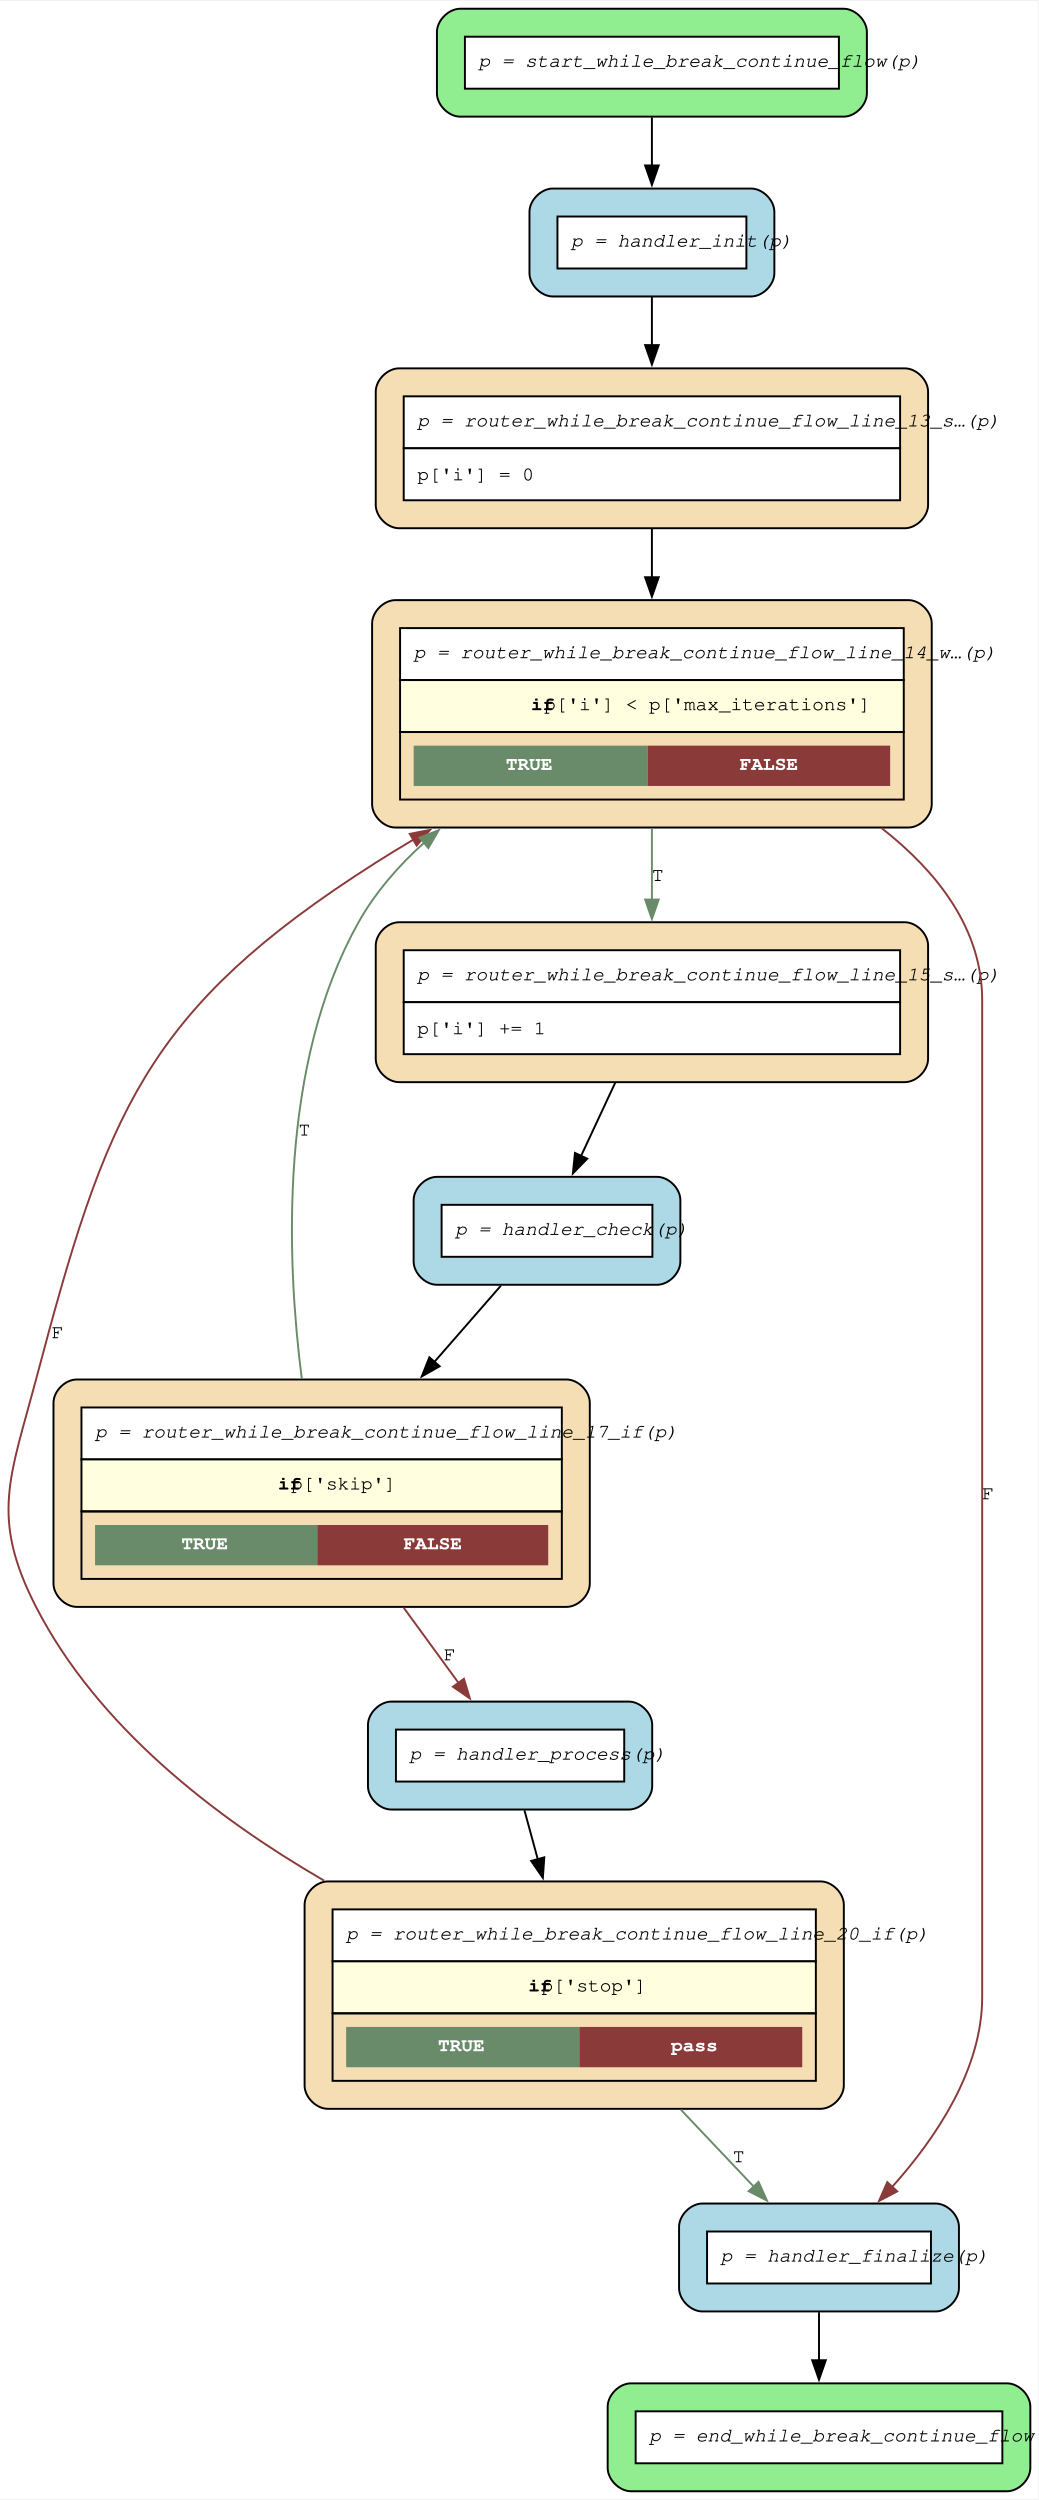
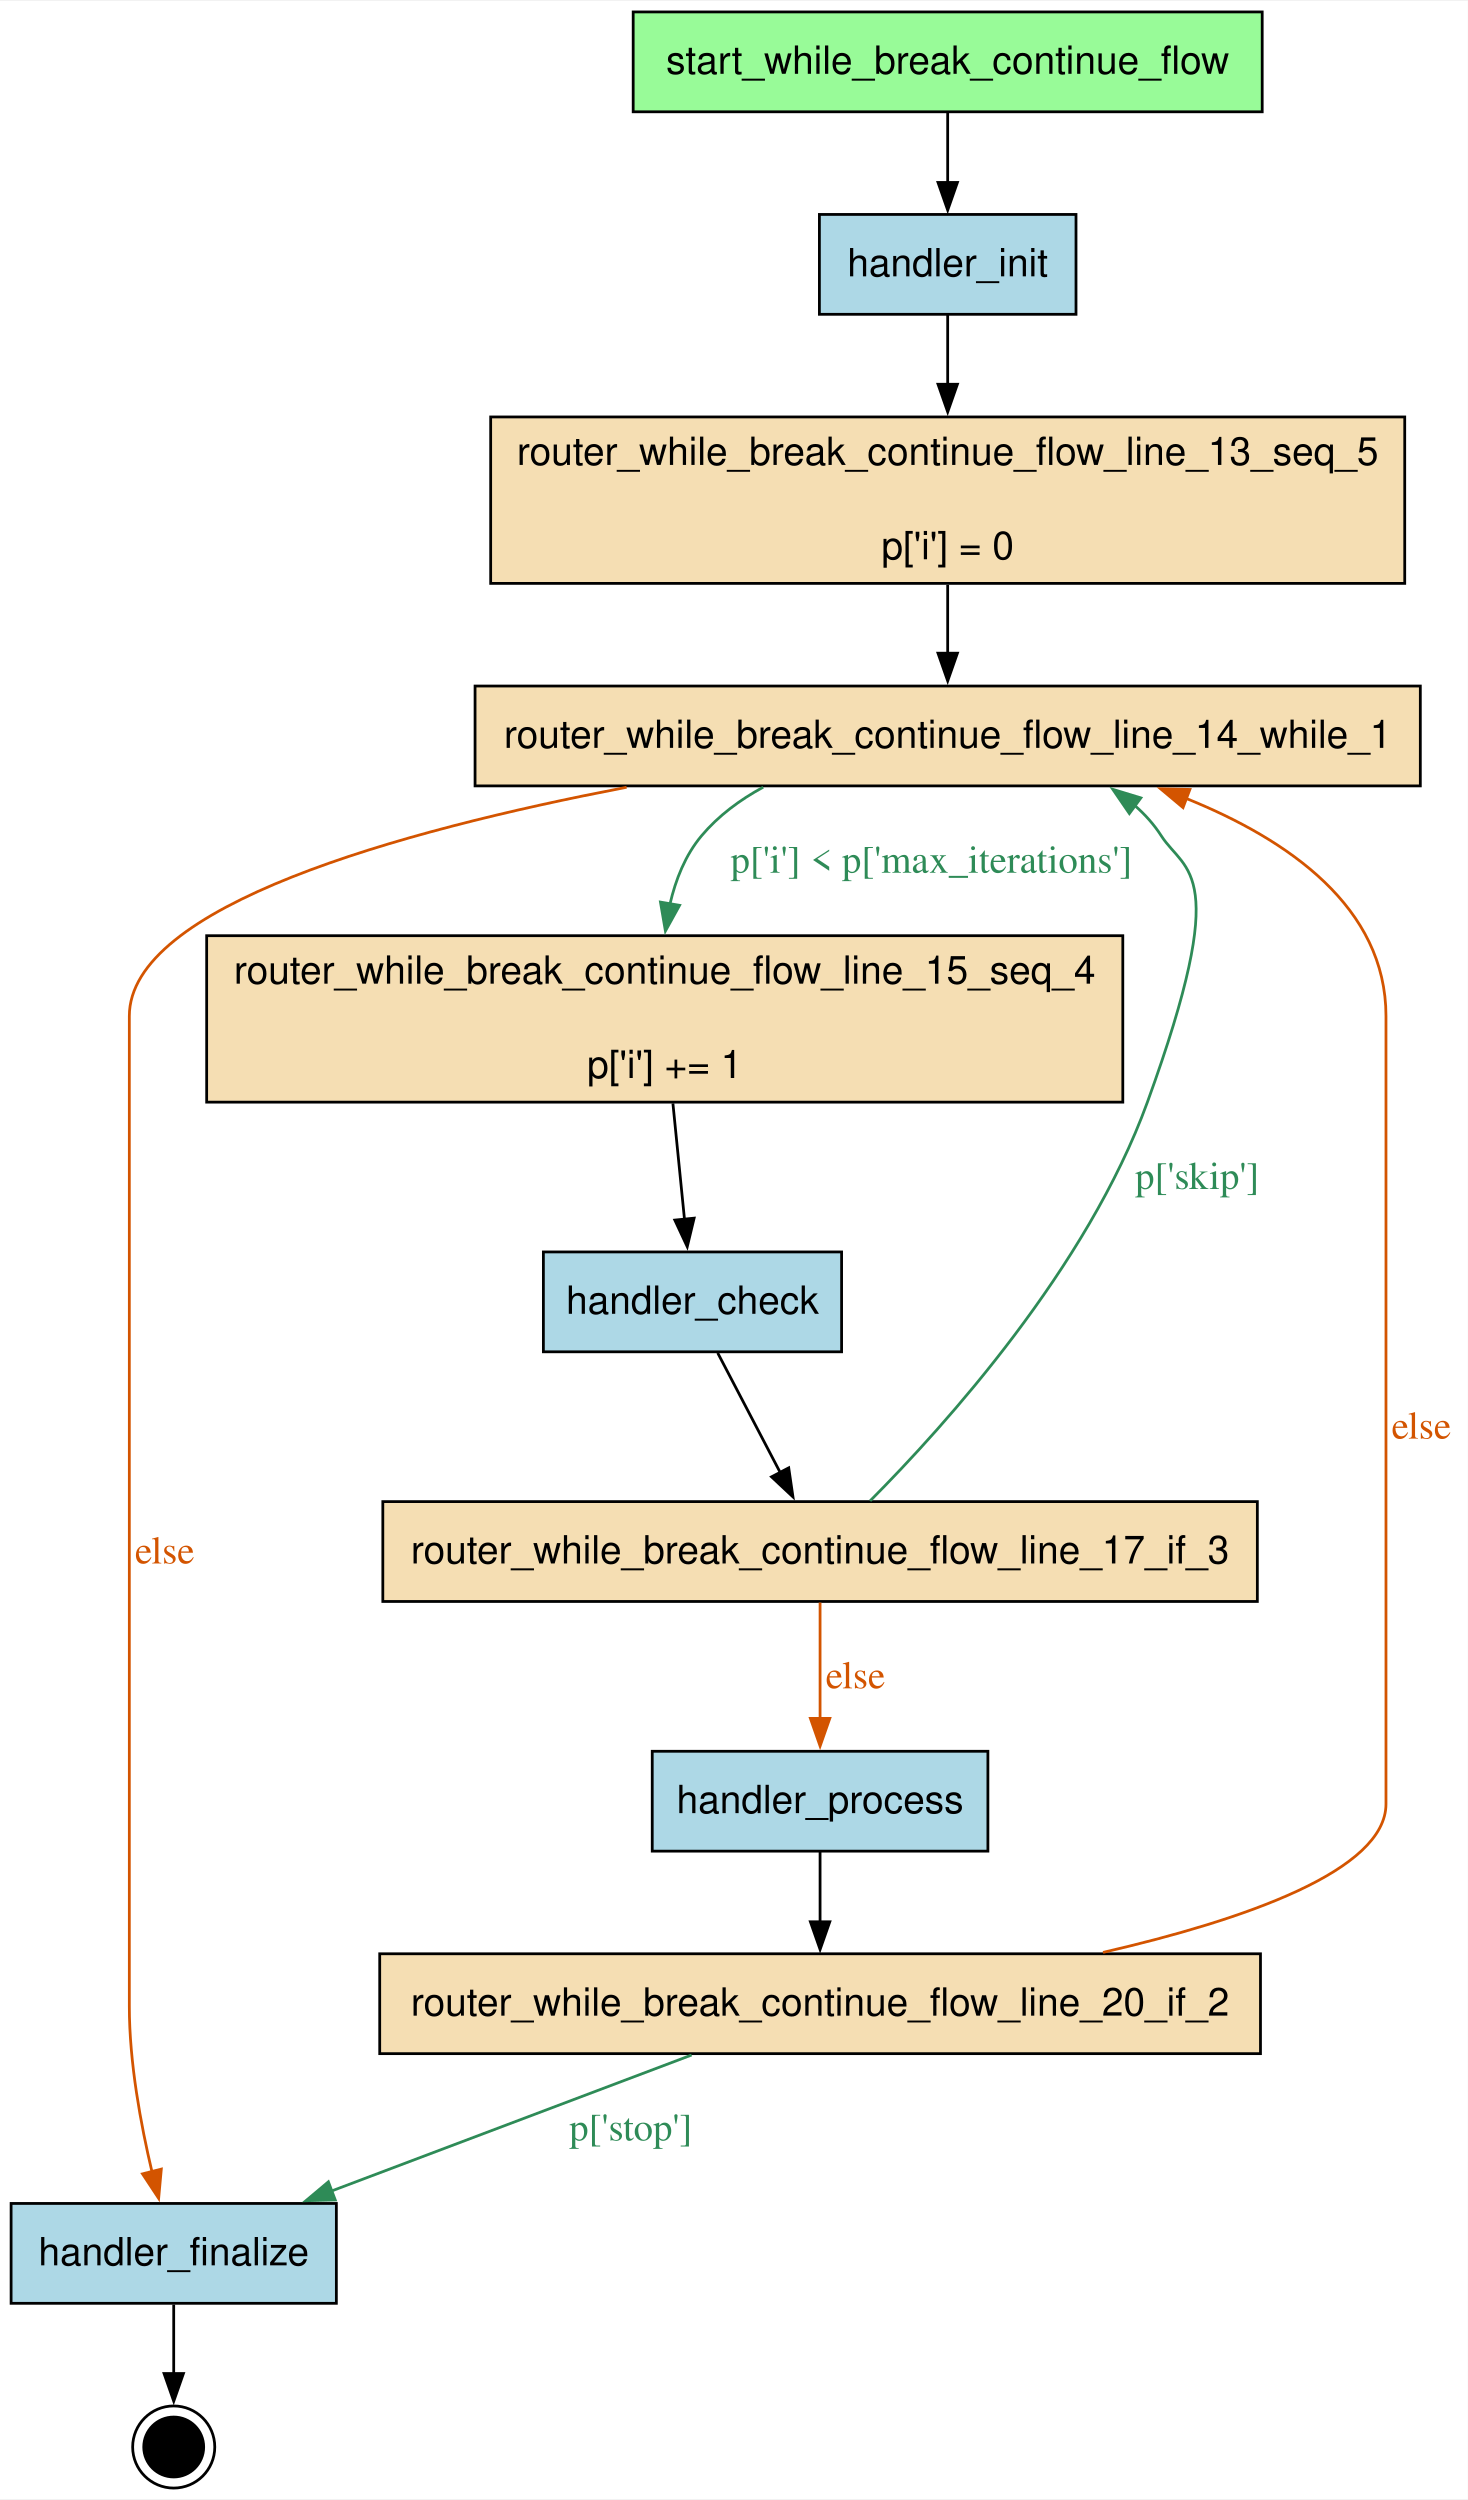
- <svg xmlns="http://www.w3.org/2000/svg" width="534pt" height="1286pt" viewBox="0.00 0.00 534.33 1285.80">
-   <g id="graph0" class="graph" transform="scale(1 1) rotate(0) translate(4 1281.8)">
-     <polygon fill="white" stroke="none" points="-4,4 -4,-1281.8 530.33,-1281.8 530.33,4 -4,4" />
+ <svg xmlns="http://www.w3.org/2000/svg" width="529pt" height="901pt" viewBox="0.00 0.00 529.12 900.60">
+   <g id="graph0" class="graph" transform="scale(1 1) rotate(0) translate(4 896.6)">
+     <polygon fill="white" stroke="none" points="-4,4 -4,-896.6 525.12,-896.6 525.12,4 -4,4" />
    <g id="node1" class="node">
-       <path fill="lightgreen" stroke="black" d="M430.2,-1277.8C430.2,-1277.8 232.9,-1277.8 232.9,-1277.8 226.9,-1277.8 220.9,-1271.8 220.9,-1265.8 220.9,-1265.8 220.9,-1234.25 220.9,-1234.25 220.9,-1228.25 226.9,-1222.25 232.9,-1222.25 232.9,-1222.25 430.2,-1222.25 430.2,-1222.25 436.2,-1222.25 442.2,-1228.25 442.2,-1234.25 442.2,-1234.25 442.2,-1265.8 442.2,-1265.8 442.2,-1271.8 436.2,-1277.8 430.2,-1277.8" />
-       <polygon fill="white" stroke="none" points="235.3,-1236.65 235.3,-1263.4 427.8,-1263.4 427.8,-1236.65 235.3,-1236.65" />
-       <polygon fill="none" stroke="black" points="235.3,-1236.65 235.3,-1263.4 427.8,-1263.4 427.8,-1236.65 235.3,-1236.65" />
-       <text text-anchor="start" x="242.3" y="-1247.9" font-family="Courier,monospace" font-style="italic" font-size="10.00">p = start_while_break_continue_flow(p)</text>
+       <polygon fill="palegreen" stroke="black" points="451,-892.6 224.25,-892.6 224.25,-856.6 451,-856.6 451,-892.6" />
+       <text text-anchor="middle" x="337.62" y="-870.3" font-family="Helvetica,sans-Serif" font-size="14.00">start_while_break_continue_flow</text>
+     </g>
+     <g id="node4" class="node">
+       <polygon fill="lightblue" stroke="black" points="383.88,-819.6 291.38,-819.6 291.38,-783.6 383.88,-783.6 383.88,-819.6" />
+       <text text-anchor="middle" x="337.62" y="-797.3" font-family="Helvetica,sans-Serif" font-size="14.00">handler_init</text>
+     </g>
+     <g id="edge1" class="edge">
+       <path fill="none" stroke="black" d="M337.62,-856.41C337.62,-848.83 337.62,-839.7 337.62,-831.14" />
+       <polygon fill="black" stroke="black" points="341.13,-831.14 337.63,-821.14 334.13,-831.14 341.13,-831.14" />
+     </g>
+     <g id="node2" class="node">
+       <polygon fill="lightblue" stroke="black" points="299.38,-445.6 191.88,-445.6 191.88,-409.6 299.38,-409.6 299.38,-445.6" />
+       <text text-anchor="middle" x="245.62" y="-423.3" font-family="Helvetica,sans-Serif" font-size="14.00">handler_check</text>
+     </g>
+     <g id="node9" class="node">
+       <polygon fill="wheat" stroke="black" points="449.25,-355.6 134,-355.6 134,-319.6 449.25,-319.6 449.25,-355.6" />
+       <text text-anchor="middle" x="291.62" y="-333.3" font-family="Helvetica,sans-Serif" font-size="14.00">router_while_break_continue_flow_line_17_if_3</text>
+     </g>
+     <g id="edge8" class="edge">
+       <path fill="none" stroke="black" d="M254.71,-409.21C261.14,-396.92 269.89,-380.19 277.25,-366.09" />
+       <polygon fill="black" stroke="black" points="280.32,-367.77 281.85,-357.29 274.12,-364.53 280.32,-367.77" />
+     </g>
+     <g id="node3" class="node">
+       <polygon fill="lightblue" stroke="black" points="117.25,-102.6 0,-102.6 0,-66.6 117.25,-66.6 117.25,-102.6" />
+       <text text-anchor="middle" x="58.62" y="-80.3" font-family="Helvetica,sans-Serif" font-size="14.00">handler_finalize</text>
+     </g>
+     <g id="node11" class="node">
+       <ellipse fill="black" stroke="black" cx="58.62" cy="-14.8" rx="10.8" ry="10.8" />
+       <ellipse fill="none" stroke="black" cx="58.62" cy="-14.8" rx="14.8" ry="14.8" />
+     </g>
+     <g id="edge13" class="edge">
+       <path fill="none" stroke="black" d="M58.62,-66.14C58.62,-58.55 58.62,-49.5 58.62,-41.19" />
+       <polygon fill="black" stroke="black" points="62.13,-41.3 58.63,-31.3 55.13,-41.3 62.13,-41.3" />
+     </g>
+     <g id="node6" class="node">
+       <polygon fill="wheat" stroke="black" points="502.38,-746.6 172.88,-746.6 172.88,-686.6 502.38,-686.6 502.38,-746.6" />
+       <text text-anchor="middle" x="337.62" y="-729.3" font-family="Helvetica,sans-Serif" font-size="14.00">router_while_break_continue_flow_line_13_seq_5</text>
+       <text text-anchor="middle" x="337.62" y="-695.3" font-family="Helvetica,sans-Serif" font-size="14.00">p['i'] = 0</text>
+     </g>
+     <g id="edge2" class="edge">
+       <path fill="none" stroke="black" d="M337.62,-783.4C337.62,-776.07 337.62,-767.18 337.62,-758.34" />
+       <polygon fill="black" stroke="black" points="341.13,-758.39 337.63,-748.39 334.13,-758.39 341.13,-758.39" />
+     </g>
+     <g id="node5" class="node">
+       <polygon fill="lightblue" stroke="black" points="352.12,-265.6 231.12,-265.6 231.12,-229.6 352.12,-229.6 352.12,-265.6" />
+       <text text-anchor="middle" x="291.62" y="-243.3" font-family="Helvetica,sans-Serif" font-size="14.00">handler_process</text>
    </g>
    <g id="node10" class="node">
-       <path fill="lightblue" stroke="black" d="M382.58,-1185.25C382.58,-1185.25 280.53,-1185.25 280.53,-1185.25 274.53,-1185.25 268.53,-1179.25 268.53,-1173.25 268.53,-1173.25 268.53,-1141.7 268.53,-1141.7 268.53,-1135.7 274.53,-1129.7 280.53,-1129.7 280.53,-1129.7 382.58,-1129.7 382.58,-1129.7 388.58,-1129.7 394.58,-1135.7 394.58,-1141.7 394.58,-1141.7 394.58,-1173.25 394.58,-1173.25 394.58,-1179.25 388.58,-1185.25 382.58,-1185.25" />
-       <polygon fill="white" stroke="none" points="282.93,-1144.1 282.93,-1170.85 380.18,-1170.85 380.18,-1144.1 282.93,-1144.1" />
-       <polygon fill="none" stroke="black" points="282.93,-1144.1 282.93,-1170.85 380.18,-1170.85 380.18,-1144.1 282.93,-1144.1" />
-       <text text-anchor="start" x="289.93" y="-1155.35" font-family="Courier,monospace" font-style="italic" font-size="10.00">p = handler_init(p)</text>
+       <polygon fill="wheat" stroke="black" points="450.38,-192.6 132.88,-192.6 132.88,-156.6 450.38,-156.6 450.38,-192.6" />
+       <text text-anchor="middle" x="291.62" y="-170.3" font-family="Helvetica,sans-Serif" font-size="14.00">router_while_break_continue_flow_line_20_if_2</text>
    </g>
-     <g id="edge13" class="edge">
-       <path fill="none" stroke="black" d="M331.55,-1221.86C331.55,-1214.07 331.55,-1205.42 331.55,-1197.08" />
-       <polygon fill="black" stroke="black" points="335.05,-1197.14 331.55,-1187.14 328.05,-1197.14 335.05,-1197.14" />
+     <g id="edge6" class="edge">
+       <path fill="none" stroke="black" d="M291.62,-229.41C291.62,-221.83 291.62,-212.7 291.62,-204.14" />
+       <polygon fill="black" stroke="black" points="295.13,-204.14 291.63,-194.14 288.13,-204.14 295.13,-204.14" />
    </g>
-     <g id="node2" class="node">
-       <path fill="wheat" stroke="black" d="M418.33,-313.9C418.33,-313.9 164.78,-313.9 164.78,-313.9 158.78,-313.9 152.78,-307.9 152.78,-301.9 152.78,-301.9 152.78,-208.85 152.78,-208.85 152.78,-202.85 158.78,-196.85 164.78,-196.85 164.78,-196.85 418.33,-196.85 418.33,-196.85 424.33,-196.85 430.33,-202.85 430.33,-208.85 430.33,-208.85 430.33,-301.9 430.33,-301.9 430.33,-307.9 424.33,-313.9 418.33,-313.9" />
-       <polygon fill="white" stroke="none" points="167.18,-272.75 167.18,-299.5 415.93,-299.5 415.93,-272.75 167.18,-272.75" />
-       <polygon fill="none" stroke="black" points="167.18,-272.75 167.18,-299.5 415.93,-299.5 415.93,-272.75 167.18,-272.75" />
-       <text text-anchor="start" x="174.18" y="-284" font-family="Courier,monospace" font-style="italic" font-size="10.00">p = router_while_break_continue_flow_line_20_if(p)</text>
-       <polygon fill="lightyellow" stroke="none" points="167.18,-246 167.18,-272.75 415.93,-272.75 415.93,-246 167.18,-246" />
-       <polygon fill="none" stroke="black" points="167.18,-246 167.18,-272.75 415.93,-272.75 415.93,-246 167.18,-246" />
-       <text text-anchor="start" x="267.93" y="-257.25" font-family="Courier,monospace" font-weight="bold" font-size="10.00">if</text>
-       <text text-anchor="start" x="274.68" y="-257.25" font-family="Courier,monospace" font-size="10.00"> p['stop']</text>
-       <polygon fill="none" stroke="black" points="167.18,-211.25 167.18,-246 415.93,-246 415.93,-211.25 167.18,-211.25" />
-       <polygon fill="#698b69" stroke="none" points="174.18,-218.25 174.18,-239 294.18,-239 294.18,-218.25 174.18,-218.25" />
-       <text text-anchor="start" x="221.43" y="-226.5" font-family="Courier,monospace" font-weight="bold" font-size="10.00" fill="white">TRUE</text>
-       <polygon fill="#8b3a3a" stroke="none" points="294.18,-218.25 294.18,-239 408.93,-239 408.93,-218.25 294.18,-218.25" />
-       <text text-anchor="start" x="341.43" y="-226.5" font-family="Courier,monospace" font-weight="bold" font-size="10.00" fill="white">pass</text>
+     <g id="node7" class="node">
+       <polygon fill="wheat" stroke="black" points="508,-649.6 167.25,-649.6 167.25,-613.6 508,-613.6 508,-649.6" />
+       <text text-anchor="middle" x="337.62" y="-627.3" font-family="Helvetica,sans-Serif" font-size="14.00">router_while_break_continue_flow_line_14_while_1</text>
    </g>
-     <g id="node5" class="node">
-       <path fill="wheat" stroke="black" d="M463.58,-973.4C463.58,-973.4 199.53,-973.4 199.53,-973.4 193.53,-973.4 187.53,-967.4 187.53,-961.4 187.53,-961.4 187.53,-868.35 187.53,-868.35 187.53,-862.35 193.53,-856.35 199.53,-856.35 199.53,-856.35 463.58,-856.35 463.58,-856.35 469.58,-856.35 475.58,-862.35 475.58,-868.35 475.58,-868.35 475.58,-961.4 475.58,-961.4 475.58,-967.4 469.58,-973.4 463.58,-973.4" />
-       <polygon fill="white" stroke="none" points="201.93,-932.25 201.93,-959 461.18,-959 461.18,-932.25 201.93,-932.25" />
-       <polygon fill="none" stroke="black" points="201.93,-932.25 201.93,-959 461.18,-959 461.18,-932.25 201.93,-932.25" />
-       <text text-anchor="start" x="208.93" y="-943.5" font-family="Courier,monospace" font-style="italic" font-size="10.00">p = router_while_break_continue_flow_line_14_w…(p)</text>
-       <polygon fill="lightyellow" stroke="none" points="201.93,-905.5 201.93,-932.25 461.18,-932.25 461.18,-905.5 201.93,-905.5" />
-       <polygon fill="none" stroke="black" points="201.93,-905.5 201.93,-932.25 461.18,-932.25 461.18,-905.5 201.93,-905.5" />
-       <text text-anchor="start" x="269.3" y="-916.75" font-family="Courier,monospace" font-weight="bold" font-size="10.00">if</text>
-       <text text-anchor="start" x="276.05" y="-916.75" font-family="Courier,monospace" font-size="10.00"> p['i'] &lt; p['max_iterations']</text>
-       <polygon fill="none" stroke="black" points="201.93,-870.75 201.93,-905.5 461.18,-905.5 461.18,-870.75 201.93,-870.75" />
-       <polygon fill="#698b69" stroke="none" points="208.93,-877.75 208.93,-898.5 329.3,-898.5 329.3,-877.75 208.93,-877.75" />
-       <text text-anchor="start" x="256.36" y="-886" font-family="Courier,monospace" font-weight="bold" font-size="10.00" fill="white">TRUE</text>
-       <polygon fill="#8b3a3a" stroke="none" points="329.3,-877.75 329.3,-898.5 454.18,-898.5 454.18,-877.75 329.3,-877.75" />
-       <text text-anchor="start" x="376.74" y="-886" font-family="Courier,monospace" font-weight="bold" font-size="10.00" fill="white">FALSE</text>
+     <g id="edge11" class="edge">
+       <path fill="none" stroke="black" d="M337.62,-686.1C337.62,-678.06 337.62,-669.36 337.62,-661.35" />
+       <polygon fill="black" stroke="black" points="341.13,-661.43 337.63,-651.43 334.13,-661.43 341.13,-661.43" />
+     </g>
+     <g id="edge10" class="edge">
+       <path fill="none" stroke="#d35400" d="M221.88,-613.11C139.23,-597.24 42.62,-570.21 42.62,-530.6 42.62,-530.6 42.62,-530.6 42.62,-173.6 42.62,-153.41 46.75,-131.04 50.81,-113.9" />
+       <polygon fill="#d35400" stroke="#d35400" points="54.15,-114.98 53.19,-104.43 47.36,-113.27 54.15,-114.98" />
+       <text text-anchor="middle" x="55.38" y="-333.3" font-family="Times,serif" font-size="14.00" fill="#d35400">else</text>
+     </g>
+     <g id="node8" class="node">
+       <polygon fill="wheat" stroke="black" points="400.75,-559.6 70.5,-559.6 70.5,-499.6 400.75,-499.6 400.75,-559.6" />
+       <text text-anchor="middle" x="235.62" y="-542.3" font-family="Helvetica,sans-Serif" font-size="14.00">router_while_break_continue_flow_line_15_seq_4</text>
+       <text text-anchor="middle" x="235.62" y="-508.3" font-family="Helvetica,sans-Serif" font-size="14.00">p['i'] += 1</text>
+     </g>
+     <g id="edge9" class="edge">
+       <path fill="none" stroke="#2e8b57" d="M271.12,-613.14C262.71,-608.58 254.94,-602.83 248.88,-595.6 243.05,-588.65 239.55,-579.83 237.5,-570.94" />
+       <polygon fill="#2e8b57" stroke="#2e8b57" points="240.98,-570.55 235.87,-561.28 234.08,-571.72 240.98,-570.55" />
+       <text text-anchor="middle" x="331.75" y="-582.3" font-family="Times,serif" font-size="14.00" fill="#2e8b57">p['i'] &lt; p['max_iterations']</text>
+     </g>
+     <g id="edge7" class="edge">
+       <path fill="none" stroke="black" d="M238.57,-499.14C239.89,-485.9 241.45,-470.35 242.76,-457.22" />
+       <polygon fill="black" stroke="black" points="246.22,-457.78 243.74,-447.48 239.26,-457.08 246.22,-457.78" />
+     </g>
+     <g id="edge5" class="edge">
+       <path fill="none" stroke="#d35400" d="M291.62,-319.21C291.62,-307.28 291.62,-291.17 291.62,-277.34" />
+       <polygon fill="#d35400" stroke="#d35400" points="295.13,-277.46 291.63,-267.46 288.13,-277.46 295.13,-277.46" />
+       <text text-anchor="middle" x="304.38" y="-288.3" font-family="Times,serif" font-size="14.00" fill="#d35400">else</text>
+     </g>
+     <g id="edge4" class="edge">
+       <path fill="none" stroke="#2e8b57" d="M309.66,-355.87C336.98,-383.33 387.98,-439.99 409.62,-499.6 440.25,-583.96 423.33,-582.08 414.62,-595.6 411.99,-599.7 408.74,-603.32 405.08,-606.52" />
+       <polygon fill="#2e8b57" stroke="#2e8b57" points="403.12,-603.63 397.13,-612.37 407.26,-609.27 403.12,-603.63" />
+       <text text-anchor="middle" x="427.56" y="-468.3" font-family="Times,serif" font-size="14.00" fill="#2e8b57">p['skip']</text>
+     </g>
+     <g id="edge3" class="edge">
+       <path fill="none" stroke="#2e8b57" d="M245.31,-156.11C207.99,-142.01 155.35,-122.13 115.47,-107.07" />
+       <polygon fill="#2e8b57" stroke="#2e8b57" points="116.86,-103.85 106.27,-103.59 114.38,-110.4 116.86,-103.85" />
+       <text text-anchor="middle" x="223.37" y="-125.3" font-family="Times,serif" font-size="14.00" fill="#2e8b57">p['stop']</text>
    </g>
    <g id="edge12" class="edge">
-       <path fill="none" stroke="#8b3a3a" d="M162.85,-314.28C106.49,-346.95 46.1,-393.71 14.55,-455.2 -9.2,-501.48 1.24,-521.96 14.55,-572.25 50.78,-709.09 70.09,-762.42 189.55,-838.35 195.81,-842.32 202.29,-846.29 208.89,-850.2" />
-       <polygon fill="#8b3a3a" stroke="#8b3a3a" points="206.92,-853.1 217.32,-855.12 210.45,-847.05 206.92,-853.1" />
-       <text text-anchor="middle" x="25.59" y="-593.5" font-family="Courier,monospace" font-size="10.00">F</text>
-     </g>
-     <g id="node9" class="node">
-       <path fill="lightblue" stroke="black" d="M477.58,-148.1C477.58,-148.1 357.53,-148.1 357.53,-148.1 351.53,-148.1 345.53,-142.1 345.53,-136.1 345.53,-136.1 345.53,-104.55 345.53,-104.55 345.53,-98.55 351.53,-92.55 357.53,-92.55 357.53,-92.55 477.58,-92.55 477.58,-92.55 483.58,-92.55 489.58,-98.55 489.58,-104.55 489.58,-104.55 489.58,-136.1 489.58,-136.1 489.58,-142.1 483.58,-148.1 477.58,-148.1" />
-       <polygon fill="white" stroke="none" points="359.93,-106.95 359.93,-133.7 475.18,-133.7 475.18,-106.95 359.93,-106.95" />
-       <polygon fill="none" stroke="black" points="359.93,-106.95 359.93,-133.7 475.18,-133.7 475.18,-106.95 359.93,-106.95" />
-       <text text-anchor="start" x="366.93" y="-118.2" font-family="Courier,monospace" font-style="italic" font-size="10.00">p = handler_finalize(p)</text>
-     </g>
-     <g id="edge11" class="edge">
-       <path fill="none" stroke="#698b69" d="M346.45,-196.4C359.27,-182.86 372.55,-168.84 384.12,-156.63" />
-       <polygon fill="#698b69" stroke="#698b69" points="386.44,-159.26 390.78,-149.6 381.36,-154.45 386.44,-159.26" />
-       <text text-anchor="middle" x="376.2" y="-169.35" font-family="Courier,monospace" font-size="10.00">T</text>
-     </g>
-     <g id="node3" class="node">
-       <path fill="wheat" stroke="black" d="M287.58,-572.25C287.58,-572.25 35.53,-572.25 35.53,-572.25 29.53,-572.25 23.53,-566.25 23.53,-560.25 23.53,-560.25 23.53,-467.2 23.53,-467.2 23.53,-461.2 29.53,-455.2 35.53,-455.2 35.53,-455.2 287.58,-455.2 287.58,-455.2 293.58,-455.2 299.58,-461.2 299.58,-467.2 299.58,-467.2 299.58,-560.25 299.58,-560.25 299.58,-566.25 293.58,-572.25 287.58,-572.25" />
-       <polygon fill="white" stroke="none" points="37.93,-531.1 37.93,-557.85 285.18,-557.85 285.18,-531.1 37.93,-531.1" />
-       <polygon fill="none" stroke="black" points="37.93,-531.1 37.93,-557.85 285.18,-557.85 285.18,-531.1 37.93,-531.1" />
-       <text text-anchor="start" x="44.93" y="-542.35" font-family="Courier,monospace" font-style="italic" font-size="10.00">p = router_while_break_continue_flow_line_17_if(p)</text>
-       <polygon fill="lightyellow" stroke="none" points="37.93,-504.35 37.93,-531.1 285.18,-531.1 285.18,-504.35 37.93,-504.35" />
-       <polygon fill="none" stroke="black" points="37.93,-504.35 37.93,-531.1 285.18,-531.1 285.18,-504.35 37.93,-504.35" />
-       <text text-anchor="start" x="139.05" y="-515.6" font-family="Courier,monospace" font-weight="bold" font-size="10.00">if</text>
-       <text text-anchor="start" x="145.8" y="-515.6" font-family="Courier,monospace" font-size="10.00"> p['skip']</text>
-       <polygon fill="none" stroke="black" points="37.93,-469.6 37.93,-504.35 285.18,-504.35 285.18,-469.6 37.93,-469.6" />
-       <polygon fill="#698b69" stroke="none" points="44.93,-476.6 44.93,-497.35 159.3,-497.35 159.3,-476.6 44.93,-476.6" />
-       <text text-anchor="start" x="89.36" y="-484.85" font-family="Courier,monospace" font-weight="bold" font-size="10.00" fill="white">TRUE</text>
-       <polygon fill="#8b3a3a" stroke="none" points="159.3,-476.6 159.3,-497.35 278.18,-497.35 278.18,-476.6 159.3,-476.6" />
-       <text text-anchor="start" x="203.74" y="-484.85" font-family="Courier,monospace" font-weight="bold" font-size="10.00" fill="white">FALSE</text>
-     </g>
-     <g id="edge10" class="edge">
-       <path fill="none" stroke="#698b69" d="M151.35,-572.49C143.38,-634.72 139.61,-734.61 180.55,-807.6 189.19,-823 201.1,-836.69 214.47,-848.69" />
-       <polygon fill="#698b69" stroke="#698b69" points="211.94,-851.14 221.82,-854.97 216.49,-845.81 211.94,-851.14" />
-       <text text-anchor="middle" x="152.64" y="-697.8" font-family="Courier,monospace" font-size="10.00">T</text>
-     </g>
-     <g id="node11" class="node">
-       <path fill="lightblue" stroke="black" d="M319.7,-406.45C319.7,-406.45 197.4,-406.45 197.4,-406.45 191.4,-406.45 185.4,-400.45 185.4,-394.45 185.4,-394.45 185.4,-362.9 185.4,-362.9 185.4,-356.9 191.4,-350.9 197.4,-350.9 197.4,-350.9 319.7,-350.9 319.7,-350.9 325.7,-350.9 331.7,-356.9 331.7,-362.9 331.7,-362.9 331.7,-394.45 331.7,-394.45 331.7,-400.45 325.7,-406.45 319.7,-406.45" />
-       <polygon fill="white" stroke="none" points="199.8,-365.3 199.8,-392.05 317.3,-392.05 317.3,-365.3 199.8,-365.3" />
-       <polygon fill="none" stroke="black" points="199.8,-365.3 199.8,-392.05 317.3,-392.05 317.3,-365.3 199.8,-365.3" />
-       <text text-anchor="start" x="206.8" y="-376.55" font-family="Courier,monospace" font-style="italic" font-size="10.00">p = handler_process(p)</text>
-     </g>
-     <g id="edge9" class="edge">
-       <path fill="none" stroke="#8b3a3a" d="M203.81,-454.75C213.4,-441.6 223.32,-428 232.04,-416.04" />
-       <polygon fill="#8b3a3a" stroke="#8b3a3a" points="234.79,-418.21 237.85,-408.07 229.13,-414.09 234.79,-418.21" />
-       <text text-anchor="middle" x="227.41" y="-427.7" font-family="Courier,monospace" font-size="10.00">F</text>
-     </g>
-     <g id="node4" class="node">
-       <path fill="wheat" stroke="black" d="M461.7,-807.6C461.7,-807.6 201.4,-807.6 201.4,-807.6 195.4,-807.6 189.4,-801.6 189.4,-795.6 189.4,-795.6 189.4,-737.3 189.4,-737.3 189.4,-731.3 195.4,-725.3 201.4,-725.3 201.4,-725.3 461.7,-725.3 461.7,-725.3 467.7,-725.3 473.7,-731.3 473.7,-737.3 473.7,-737.3 473.7,-795.6 473.7,-795.6 473.7,-801.6 467.7,-807.6 461.7,-807.6" />
-       <polygon fill="white" stroke="none" points="203.8,-766.45 203.8,-793.2 459.3,-793.2 459.3,-766.45 203.8,-766.45" />
-       <polygon fill="none" stroke="black" points="203.8,-766.45 203.8,-793.2 459.3,-793.2 459.3,-766.45 203.8,-766.45" />
-       <text text-anchor="start" x="210.8" y="-777.7" font-family="Courier,monospace" font-style="italic" font-size="10.00">p = router_while_break_continue_flow_line_15_s…(p)</text>
-       <polygon fill="white" stroke="none" points="203.8,-739.7 203.8,-766.45 459.3,-766.45 459.3,-739.7 203.8,-739.7" />
-       <polygon fill="none" stroke="black" points="203.8,-739.7 203.8,-766.45 459.3,-766.45 459.3,-739.7 203.8,-739.7" />
-       <text text-anchor="start" x="210.8" y="-749.95" font-family="Courier,monospace" font-size="10.00">p['i'] += 1</text>
-     </g>
-     <g id="node8" class="node">
-       <path fill="lightblue" stroke="black" d="M334.2,-676.55C334.2,-676.55 220.9,-676.55 220.9,-676.55 214.9,-676.55 208.9,-670.55 208.9,-664.55 208.9,-664.55 208.9,-633 208.9,-633 208.9,-627 214.9,-621 220.9,-621 220.9,-621 334.2,-621 334.2,-621 340.2,-621 346.2,-627 346.2,-633 346.2,-633 346.2,-664.55 346.2,-664.55 346.2,-670.55 340.2,-676.55 334.2,-676.55" />
-       <polygon fill="white" stroke="none" points="223.3,-635.4 223.3,-662.15 331.8,-662.15 331.8,-635.4 223.3,-635.4" />
-       <polygon fill="none" stroke="black" points="223.3,-635.4 223.3,-662.15 331.8,-662.15 331.8,-635.4 223.3,-635.4" />
-       <text text-anchor="start" x="230.3" y="-646.65" font-family="Courier,monospace" font-style="italic" font-size="10.00">p = handler_check(p)</text>
-     </g>
-     <g id="edge8" class="edge">
-       <path fill="none" stroke="black" d="M312.66,-724.99C306.93,-712.7 300.65,-699.25 295.01,-687.16" />
-       <polygon fill="black" stroke="black" points="298.28,-685.91 290.88,-678.33 291.94,-688.87 298.28,-685.91" />
-     </g>
-     <g id="edge7" class="edge">
-       <path fill="none" stroke="#698b69" d="M331.55,-856C331.55,-843.77 331.55,-830.93 331.55,-818.95" />
-       <polygon fill="#698b69" stroke="#698b69" points="335.05,-819.28 331.55,-809.28 328.05,-819.28 335.05,-819.28" />
-       <text text-anchor="middle" x="334.55" y="-828.85" font-family="Courier,monospace" font-size="10.00">T</text>
-     </g>
-     <g id="edge6" class="edge">
-       <path fill="none" stroke="#8b3a3a" d="M449.62,-856.17C478.63,-833.53 501.55,-804.07 501.55,-767.45 501.55,-767.45 501.55,-767.45 501.55,-254.38 501.55,-216.99 477.54,-181.55 455.2,-156.66" />
-       <polygon fill="#8b3a3a" stroke="#8b3a3a" points="457.82,-154.34 448.44,-149.42 452.7,-159.12 457.82,-154.34" />
-       <text text-anchor="middle" x="504.55" y="-510.6" font-family="Courier,monospace" font-size="10.00">F</text>
-     </g>
-     <g id="node6" class="node">
-       <path fill="wheat" stroke="black" d="M461.7,-1092.7C461.7,-1092.7 201.4,-1092.7 201.4,-1092.7 195.4,-1092.7 189.4,-1086.7 189.4,-1080.7 189.4,-1080.7 189.4,-1022.4 189.4,-1022.4 189.4,-1016.4 195.4,-1010.4 201.4,-1010.4 201.4,-1010.4 461.7,-1010.4 461.7,-1010.4 467.7,-1010.4 473.7,-1016.4 473.7,-1022.4 473.7,-1022.4 473.7,-1080.7 473.7,-1080.7 473.7,-1086.7 467.7,-1092.7 461.7,-1092.7" />
-       <polygon fill="white" stroke="none" points="203.8,-1051.55 203.8,-1078.3 459.3,-1078.3 459.3,-1051.55 203.8,-1051.55" />
-       <polygon fill="none" stroke="black" points="203.8,-1051.55 203.8,-1078.3 459.3,-1078.3 459.3,-1051.55 203.8,-1051.55" />
-       <text text-anchor="start" x="210.8" y="-1062.8" font-family="Courier,monospace" font-style="italic" font-size="10.00">p = router_while_break_continue_flow_line_13_s…(p)</text>
-       <polygon fill="white" stroke="none" points="203.8,-1024.8 203.8,-1051.55 459.3,-1051.55 459.3,-1024.8 203.8,-1024.8" />
-       <polygon fill="none" stroke="black" points="203.8,-1024.8 203.8,-1051.55 459.3,-1051.55 459.3,-1024.8 203.8,-1024.8" />
-       <text text-anchor="start" x="210.8" y="-1035.05" font-family="Courier,monospace" font-size="10.00">p['i'] = 0</text>
-     </g>
-     <g id="edge5" class="edge">
-       <path fill="none" stroke="black" d="M331.55,-1010.14C331.55,-1002.17 331.55,-993.59 331.55,-984.98" />
-       <polygon fill="black" stroke="black" points="335.05,-985.19 331.55,-975.19 328.05,-985.19 335.05,-985.19" />
-     </g>
-     <g id="node7" class="node">
-       <path fill="lightgreen" stroke="black" d="M514.33,-55.55C514.33,-55.55 320.78,-55.55 320.78,-55.55 314.78,-55.55 308.78,-49.55 308.78,-43.55 308.78,-43.55 308.78,-12 308.78,-12 308.78,-6 314.78,0 320.78,0 320.78,0 514.33,0 514.33,0 520.33,0 526.33,-6 526.33,-12 526.33,-12 526.33,-43.55 526.33,-43.55 526.33,-49.55 520.33,-55.55 514.33,-55.55" />
-       <polygon fill="white" stroke="none" points="323.18,-14.4 323.18,-41.15 511.93,-41.15 511.93,-14.4 323.18,-14.4" />
-       <polygon fill="none" stroke="black" points="323.18,-14.4 323.18,-41.15 511.93,-41.15 511.93,-14.4 323.18,-14.4" />
-       <text text-anchor="start" x="330.18" y="-25.65" font-family="Courier,monospace" font-style="italic" font-size="10.00">p = end_while_break_continue_flow(p)</text>
-     </g>
-     <g id="edge1" class="edge">
-       <path fill="none" stroke="black" d="M253.8,-620.53C243.81,-609.07 231.7,-595.19 219.6,-581.31" />
-       <polygon fill="black" stroke="black" points="222.29,-579.06 213.08,-573.82 217.01,-583.66 222.29,-579.06" />
-     </g>
-     <g id="edge2" class="edge">
-       <path fill="none" stroke="black" d="M417.55,-92.16C417.55,-84.37 417.55,-75.72 417.55,-67.38" />
-       <polygon fill="black" stroke="black" points="421.05,-67.44 417.55,-57.44 414.05,-67.44 421.05,-67.44" />
-     </g>
-     <g id="edge3" class="edge">
-       <path fill="none" stroke="black" d="M331.55,-1129.44C331.55,-1121.75 331.55,-1113.1 331.55,-1104.45" />
-       <polygon fill="black" stroke="black" points="335.05,-1104.68 331.55,-1094.68 328.05,-1104.68 335.05,-1104.68" />
-     </g>
-     <g id="edge4" class="edge">
-       <path fill="none" stroke="black" d="M265.96,-350.45C268.04,-342.81 270.4,-334.13 272.83,-325.21" />
-       <polygon fill="black" stroke="black" points="276.16,-326.29 275.41,-315.72 269.4,-324.45 276.16,-326.29" />
+       <path fill="none" stroke="#d35400" d="M393.62,-193.1C444.62,-204.85 495.62,-222.6 495.62,-246.6 495.62,-530.6 495.62,-530.6 495.62,-530.6 495.62,-569.77 460.53,-594.23 423.42,-609.15" />
+       <polygon fill="#d35400" stroke="#d35400" points="422.46,-605.77 414.34,-612.57 424.93,-612.32 422.46,-605.77" />
+       <text text-anchor="middle" x="508.38" y="-378.3" font-family="Times,serif" font-size="14.00" fill="#d35400">else</text>
    </g>
  </g>
</svg>
